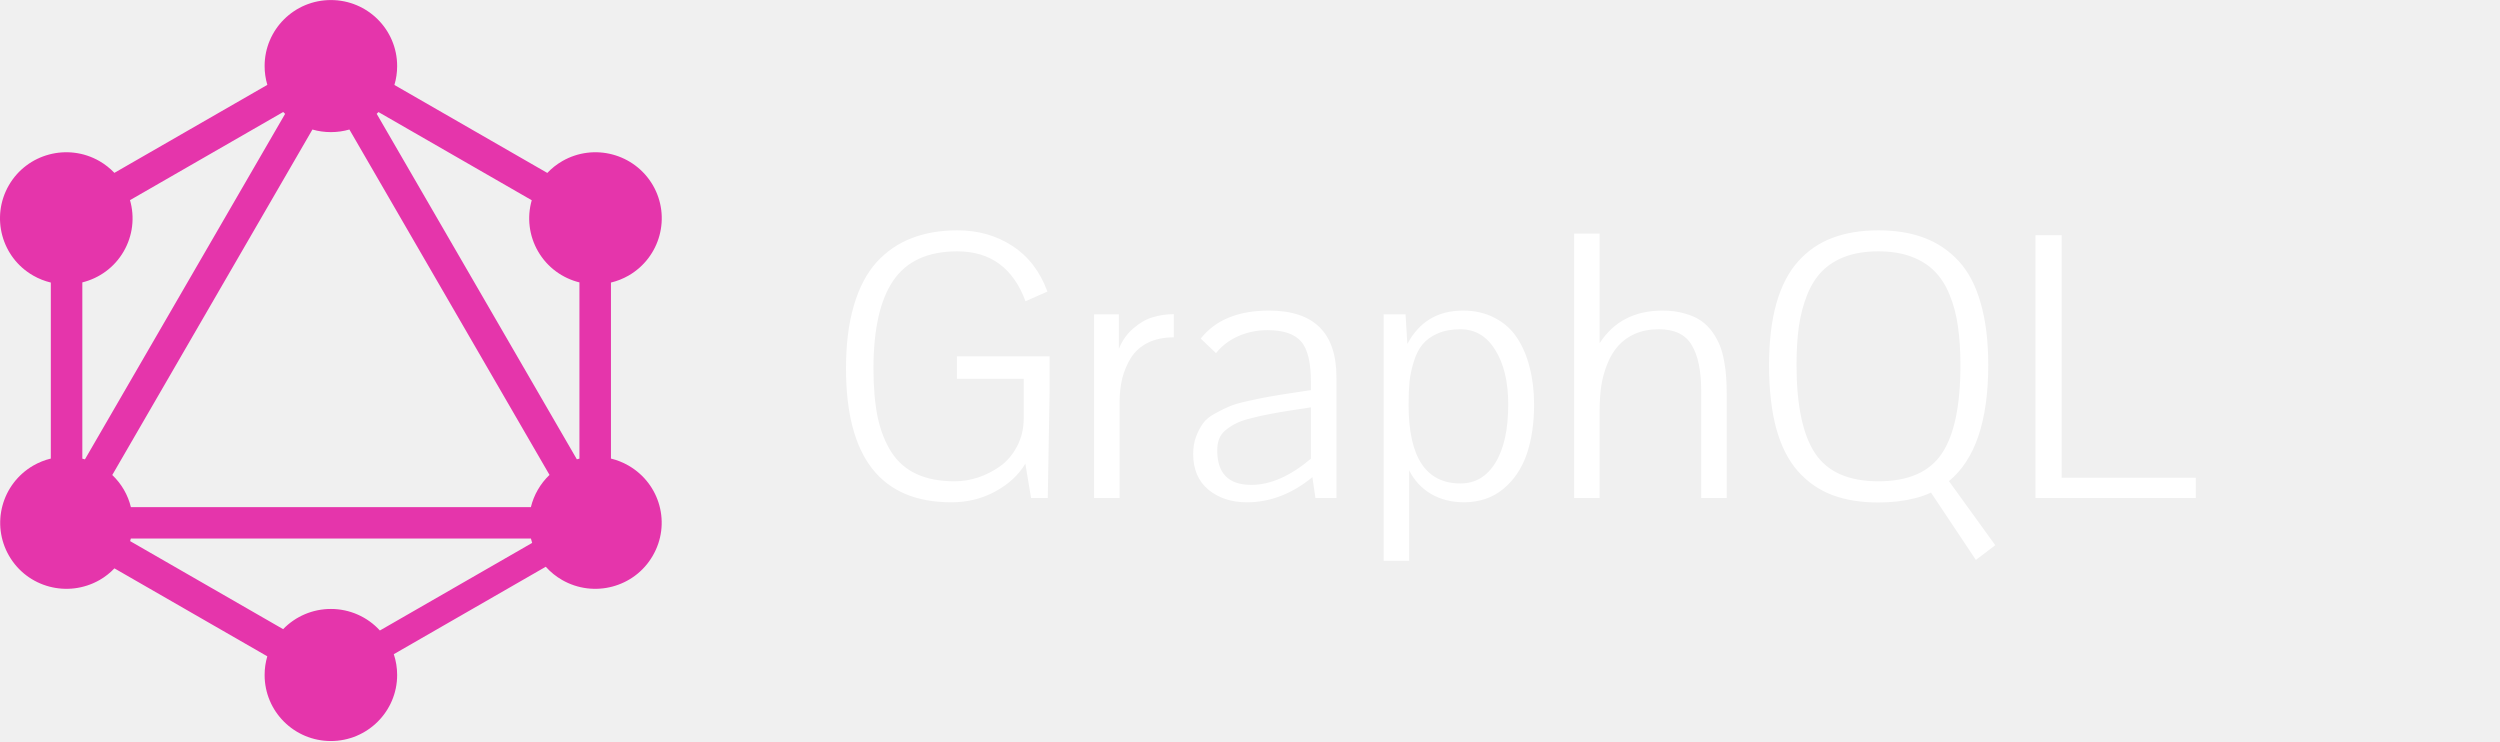
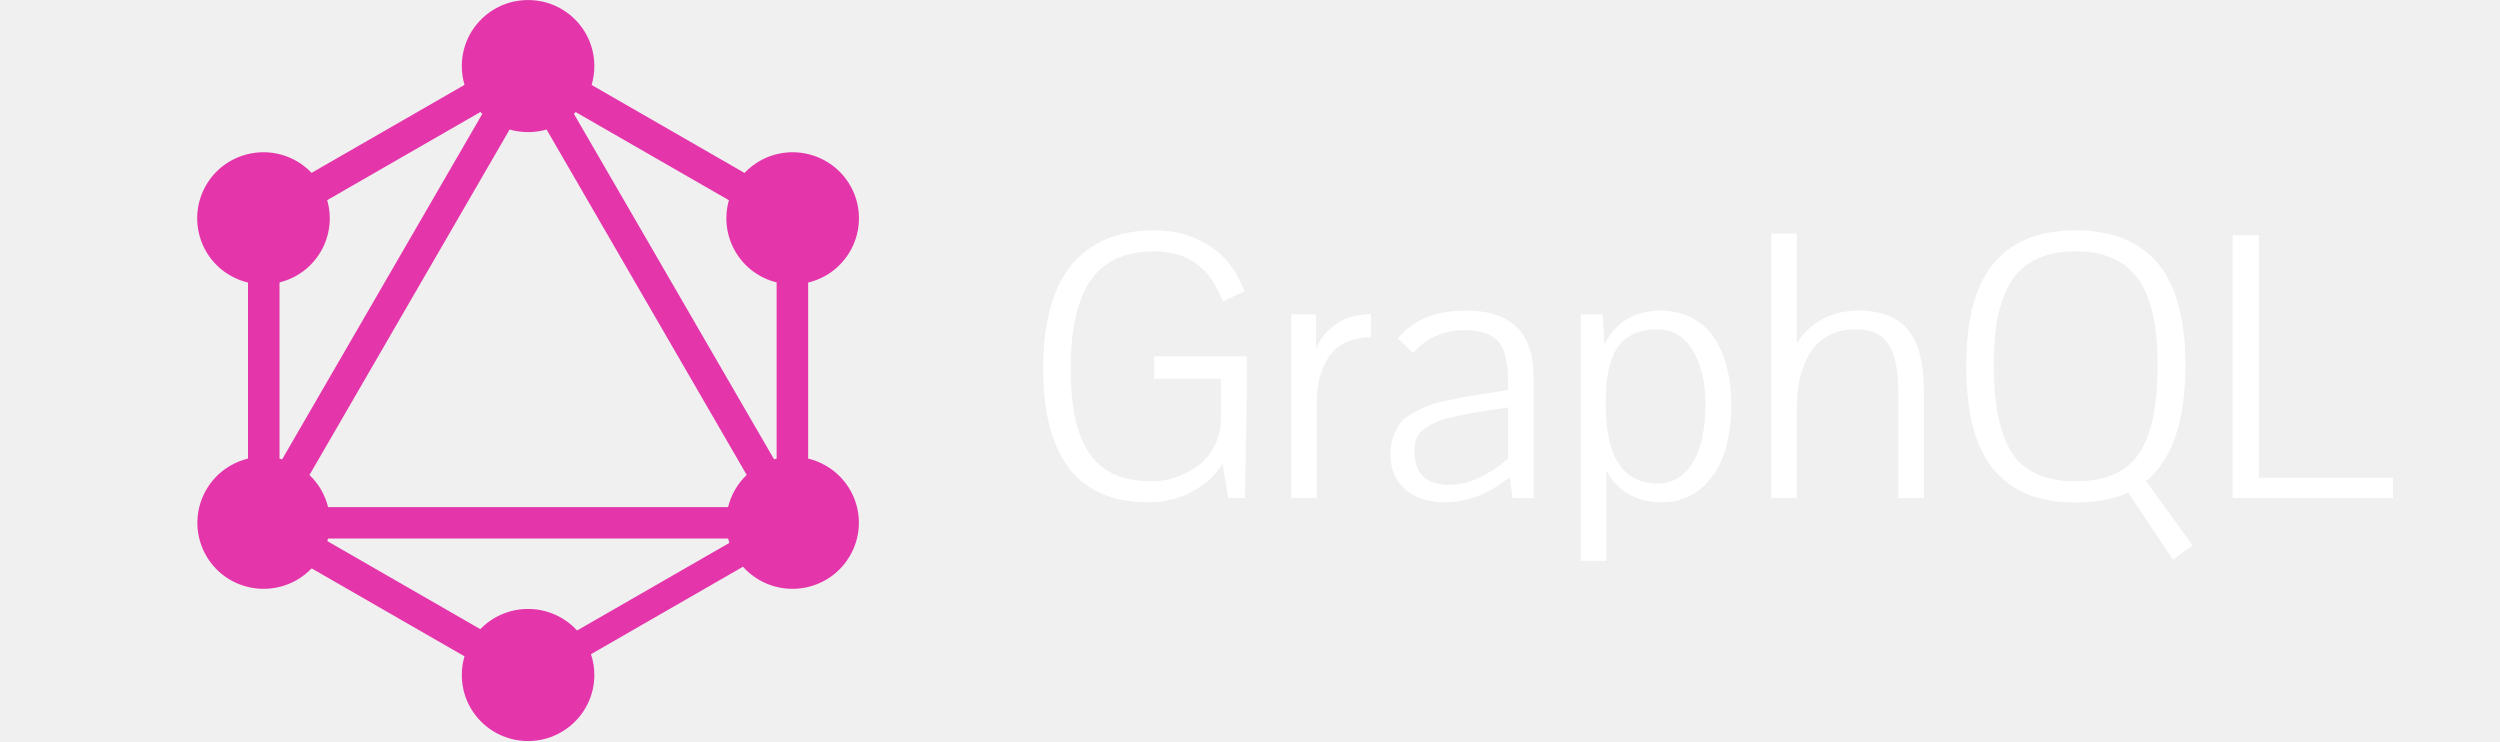
- <svg xmlns="http://www.w3.org/2000/svg" width="748" height="222" viewBox="0 0 748 222" fill="none">
+ <svg xmlns="http://www.w3.org/2000/svg" width="748" height="222" viewBox="0 0 630 222" fill="none">
  <g clip-path="url(#clip0)">
    <path fill-rule="evenodd" clip-rule="evenodd" d="M118.008 25.421L163.754 51.742C165.074 50.349 166.59 49.154 168.254 48.193C177.741 42.758 189.842 45.985 195.352 55.44C200.807 64.895 197.568 76.953 188.081 82.445C186.429 83.392 184.65 84.099 182.797 84.541V137.203C184.63 137.647 186.39 138.348 188.024 139.286C197.568 144.778 200.807 156.837 195.296 166.292C189.842 175.746 177.684 178.973 168.196 173.538C166.358 172.487 164.702 171.148 163.293 169.571L117.825 195.731C118.491 197.74 118.829 199.842 118.827 201.958C118.827 212.828 109.965 221.717 99 221.717C88.035 221.717 79.173 212.885 79.173 201.958C79.173 200.016 79.453 198.14 79.975 196.368L34.242 170.054C32.935 171.419 31.441 172.592 29.804 173.538C20.259 178.973 8.158 175.746 2.704 166.292C-2.75 156.837 0.489 144.778 9.976 139.286C11.61 138.348 13.37 137.646 15.203 137.203V84.541C13.35 84.099 11.57 83.392 9.919 82.445C0.432 77.01 -2.807 64.895 2.647 55.44C8.102 45.985 20.259 42.758 29.746 48.193C31.401 49.149 32.909 50.336 34.225 51.719L79.984 25.391C79.444 23.567 79.171 21.674 79.173 19.772C79.173 8.847 88.035 0.014 99 0.014C109.965 0.014 118.827 8.846 118.827 19.772C118.827 21.736 118.541 23.632 118.008 25.421ZM113.242 33.53L159.097 59.913C158.367 62.457 158.157 65.121 158.481 67.747C158.805 70.372 159.655 72.907 160.982 75.198C163.773 80.037 168.32 83.245 173.367 84.495V137.223C173.109 137.285 172.853 137.354 172.599 137.426L112.709 34.058C112.89 33.886 113.068 33.71 113.242 33.531V33.53ZM85.303 34.07L25.414 137.436C25.155 137.361 24.895 137.292 24.633 137.228V84.495C29.68 83.245 34.227 80.037 37.018 75.198C38.347 72.902 39.199 70.363 39.521 67.732C39.843 65.1 39.631 62.431 38.895 59.884L84.737 33.509C84.922 33.699 85.111 33.886 85.303 34.069V34.07ZM104.54 38.752L164.415 142.095C163.043 143.399 161.868 144.894 160.924 146.533C159.983 148.161 159.28 149.915 158.835 151.741H39.167C38.721 149.915 38.017 148.161 37.075 146.533C36.129 144.905 34.955 143.42 33.59 142.121L93.477 38.757C95.272 39.272 97.132 39.533 99 39.531C100.924 39.531 102.782 39.259 104.54 38.752ZM113.663 188.647L159.22 162.436C159.083 162.008 158.961 161.575 158.854 161.139H39.141C39.078 161.396 39.009 161.65 38.936 161.904L84.715 188.244C86.564 186.329 88.783 184.806 91.238 183.767C93.692 182.728 96.333 182.195 99 182.2C101.76 182.195 104.491 182.766 107.016 183.877C109.542 184.987 111.806 186.612 113.663 188.647V188.647Z" fill="#E535AB" />
  </g>
  <path d="M286.478 68.917C292.672 68.917 298.151 70.475 302.913 73.59C307.675 76.669 311.167 81.217 313.387 87.232L306.834 90.133C303.146 80.178 296.342 75.201 286.424 75.201C277.651 75.201 271.277 78.102 267.303 83.902C263.328 89.703 261.341 98.494 261.341 110.274C261.341 115.825 261.753 120.641 262.576 124.723C263.436 128.769 264.796 132.26 266.658 135.196C268.52 138.132 271.027 140.335 274.178 141.803C277.329 143.271 281.142 144.005 285.618 144.005C287.946 144.005 290.273 143.629 292.601 142.877C294.964 142.089 297.184 140.961 299.261 139.493C301.338 137.989 303.021 136.002 304.31 133.531C305.634 131.025 306.297 128.232 306.297 125.152V113.336H286.316V106.622H314.031V117.794L313.494 149H308.499L306.78 138.741C304.739 142.143 301.731 144.918 297.757 147.066C293.818 149.215 289.45 150.289 284.651 150.289C263.632 150.289 253.123 136.933 253.123 110.221C253.123 102.988 253.911 96.704 255.486 91.368C257.062 86.033 259.318 81.736 262.254 78.478C265.226 75.219 268.717 72.82 272.728 71.28C276.738 69.705 281.321 68.917 286.478 68.917ZM334.764 94.054V104.366C335.766 101.896 337.216 99.855 339.114 98.243C341.012 96.596 342.946 95.486 344.915 94.913C346.92 94.304 349.015 94 351.199 94V100.929C348.227 100.929 345.649 101.466 343.465 102.54C341.316 103.614 339.633 105.1 338.416 106.998C337.234 108.896 336.357 110.955 335.784 113.175C335.247 115.395 334.979 117.812 334.979 120.426V149H327.352V94.054H334.764ZM392.234 137.237C386.04 142.465 380.096 145.079 374.402 145.079C367.599 145.079 364.197 141.642 364.197 134.767C364.197 133.442 364.394 132.278 364.788 131.275C365.182 130.273 365.844 129.396 366.775 128.644C367.742 127.856 368.781 127.193 369.891 126.656C371.001 126.083 372.522 125.564 374.456 125.099C376.39 124.597 378.252 124.186 380.042 123.863C381.832 123.505 384.142 123.111 386.971 122.682L392.234 121.876V137.237ZM393.577 149H399.861V112.853C399.861 99.568 393.13 92.926 379.666 92.926C370.464 92.926 363.66 95.719 359.256 101.305C362.299 104.169 363.821 105.619 363.821 105.655C365.612 103.435 367.85 101.734 370.535 100.553C373.257 99.371 376.157 98.78 379.236 98.78C383.963 98.78 387.311 99.908 389.28 102.164C391.25 104.384 392.234 108.484 392.234 114.464V116.72L386.917 117.525C383.802 117.991 381.474 118.367 379.935 118.653C378.395 118.904 376.354 119.316 373.812 119.889C371.269 120.426 369.354 120.963 368.064 121.5C366.811 122.001 365.343 122.717 363.66 123.648C361.977 124.544 360.742 125.546 359.954 126.656C359.166 127.73 358.468 129.055 357.859 130.631C357.286 132.171 357 133.907 357 135.841C357 140.424 358.522 143.987 361.565 146.529C364.645 149.036 368.476 150.289 373.06 150.289C380.006 150.289 386.541 147.783 392.664 142.77L393.577 149ZM451.263 121.017C451.263 128.465 449.992 134.265 447.449 138.419C444.907 142.573 441.416 144.649 436.976 144.649C426.627 144.649 421.453 136.808 421.453 121.124C421.453 118.51 421.543 116.218 421.722 114.249C421.937 112.244 422.366 110.221 423.011 108.18C423.655 106.103 424.515 104.402 425.589 103.077C426.699 101.716 428.203 100.624 430.101 99.801C432.034 98.941 434.308 98.512 436.922 98.512C441.362 98.512 444.853 100.589 447.396 104.742C449.974 108.86 451.263 114.285 451.263 121.017ZM420.54 94.054H413.987V167.799H421.614V147.872V140.729C423.19 143.808 425.392 146.171 428.221 147.818C431.085 149.465 434.38 150.289 438.104 150.289C442.723 150.253 446.626 148.91 449.812 146.261C452.999 143.611 455.327 140.156 456.795 135.895C458.263 131.598 458.997 126.656 458.997 121.07C458.997 117.06 458.567 113.39 457.708 110.06C456.884 106.694 455.631 103.722 453.948 101.144C452.265 98.565 450.027 96.56 447.234 95.128C444.477 93.66 441.308 92.926 437.728 92.926C430.172 92.926 424.622 96.256 421.077 102.916L420.54 94.054ZM496.326 98.512C493.676 98.512 491.313 98.959 489.236 99.855C487.195 100.75 485.512 101.949 484.188 103.453C482.863 104.921 481.771 106.729 480.911 108.878C480.052 110.991 479.443 113.211 479.085 115.538C478.763 117.866 478.602 120.372 478.602 123.058V149H470.975V69.884H478.602V92.442V102.701C482.791 96.184 489.075 92.926 497.454 92.926C499.889 92.926 502.073 93.212 504.007 93.785C505.976 94.322 507.605 95.038 508.895 95.934C510.219 96.829 511.365 97.957 512.332 99.317C513.299 100.678 514.051 102.039 514.588 103.399C515.125 104.76 515.555 106.336 515.877 108.126C516.199 109.881 516.396 111.474 516.468 112.906C516.575 114.339 516.629 115.932 516.629 117.687V149H509.002V117.096C509.002 110.973 508.053 106.354 506.155 103.238C504.293 100.087 501.017 98.512 496.326 98.512ZM591.18 167.53L577.752 147.389C576.284 148.069 574.708 148.624 573.025 149.054C571.342 149.483 569.588 149.806 567.762 150.021C565.936 150.235 564.002 150.343 561.961 150.343C556.697 150.343 552.096 149.591 548.157 148.087C544.218 146.583 540.817 144.22 537.952 140.997C535.088 137.774 532.921 133.513 531.453 128.214C530.021 122.914 529.305 116.594 529.305 109.254C529.305 102.092 530.039 95.916 531.507 90.724C533.011 85.496 535.195 81.306 538.06 78.155C540.924 74.968 544.326 72.641 548.265 71.173C552.239 69.669 556.823 68.917 562.015 68.917C567.243 68.917 571.826 69.669 575.765 71.173C579.739 72.677 583.177 75.004 586.077 78.155C588.978 81.306 591.162 85.496 592.63 90.724C594.134 95.916 594.886 102.075 594.886 109.2C594.886 125.922 590.965 137.506 583.123 143.951L596.98 163.126L591.18 167.53ZM561.961 75.201C558.237 75.201 554.961 75.72 552.132 76.759C549.339 77.797 547.011 79.265 545.149 81.163C543.323 83.025 541.837 85.388 540.691 88.253C539.546 91.118 538.722 94.251 538.221 97.652C537.755 101.018 537.522 104.868 537.522 109.2C537.522 121.267 539.384 130.094 543.108 135.68C546.832 141.23 553.134 144.005 562.015 144.005C570.931 144.005 577.251 141.248 580.975 135.733C584.699 130.219 586.561 121.393 586.561 109.254C586.561 104.921 586.31 101.054 585.809 97.652C585.343 94.251 584.52 91.118 583.338 88.253C582.192 85.388 580.688 83.025 578.826 81.163C576.964 79.265 574.619 77.797 571.79 76.759C568.997 75.72 565.721 75.201 561.961 75.201ZM656.976 149H609.012V70.367H616.854V142.931H656.976V149Z" fill="white" />
  <defs>
    <clipPath id="clip0">
      <rect width="198" height="222" fill="white" />
    </clipPath>
  </defs>
</svg>
